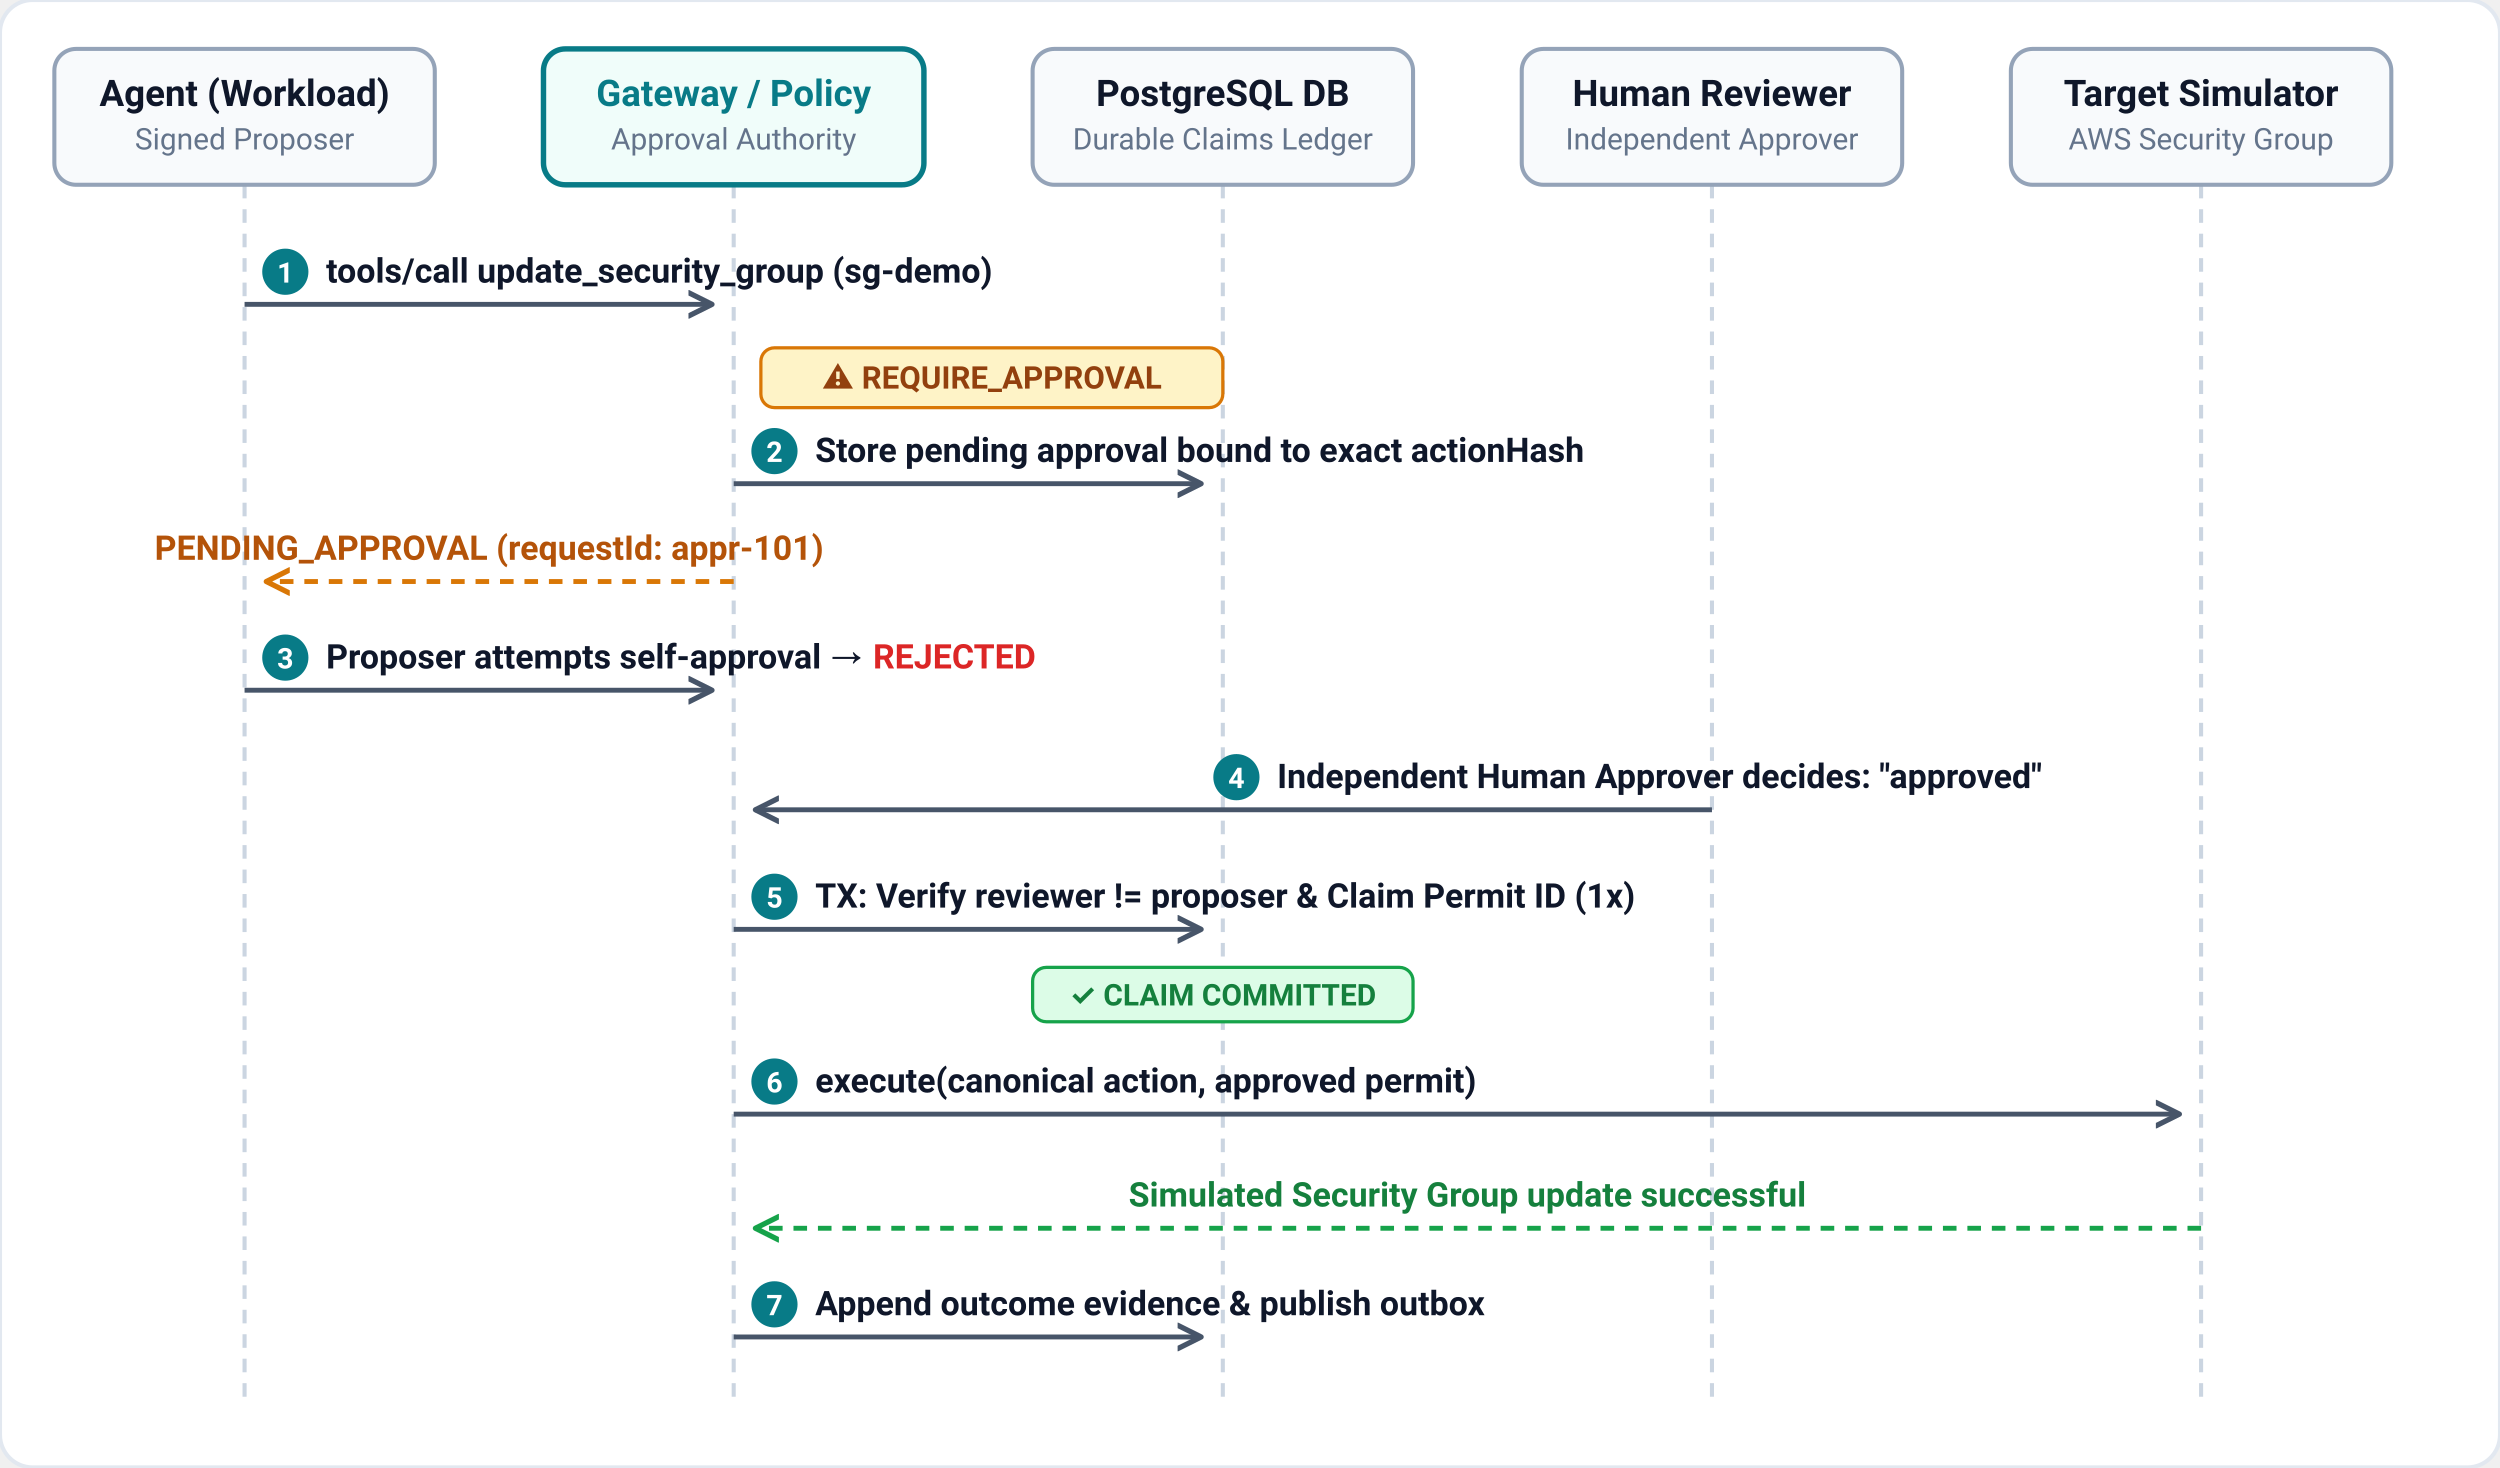
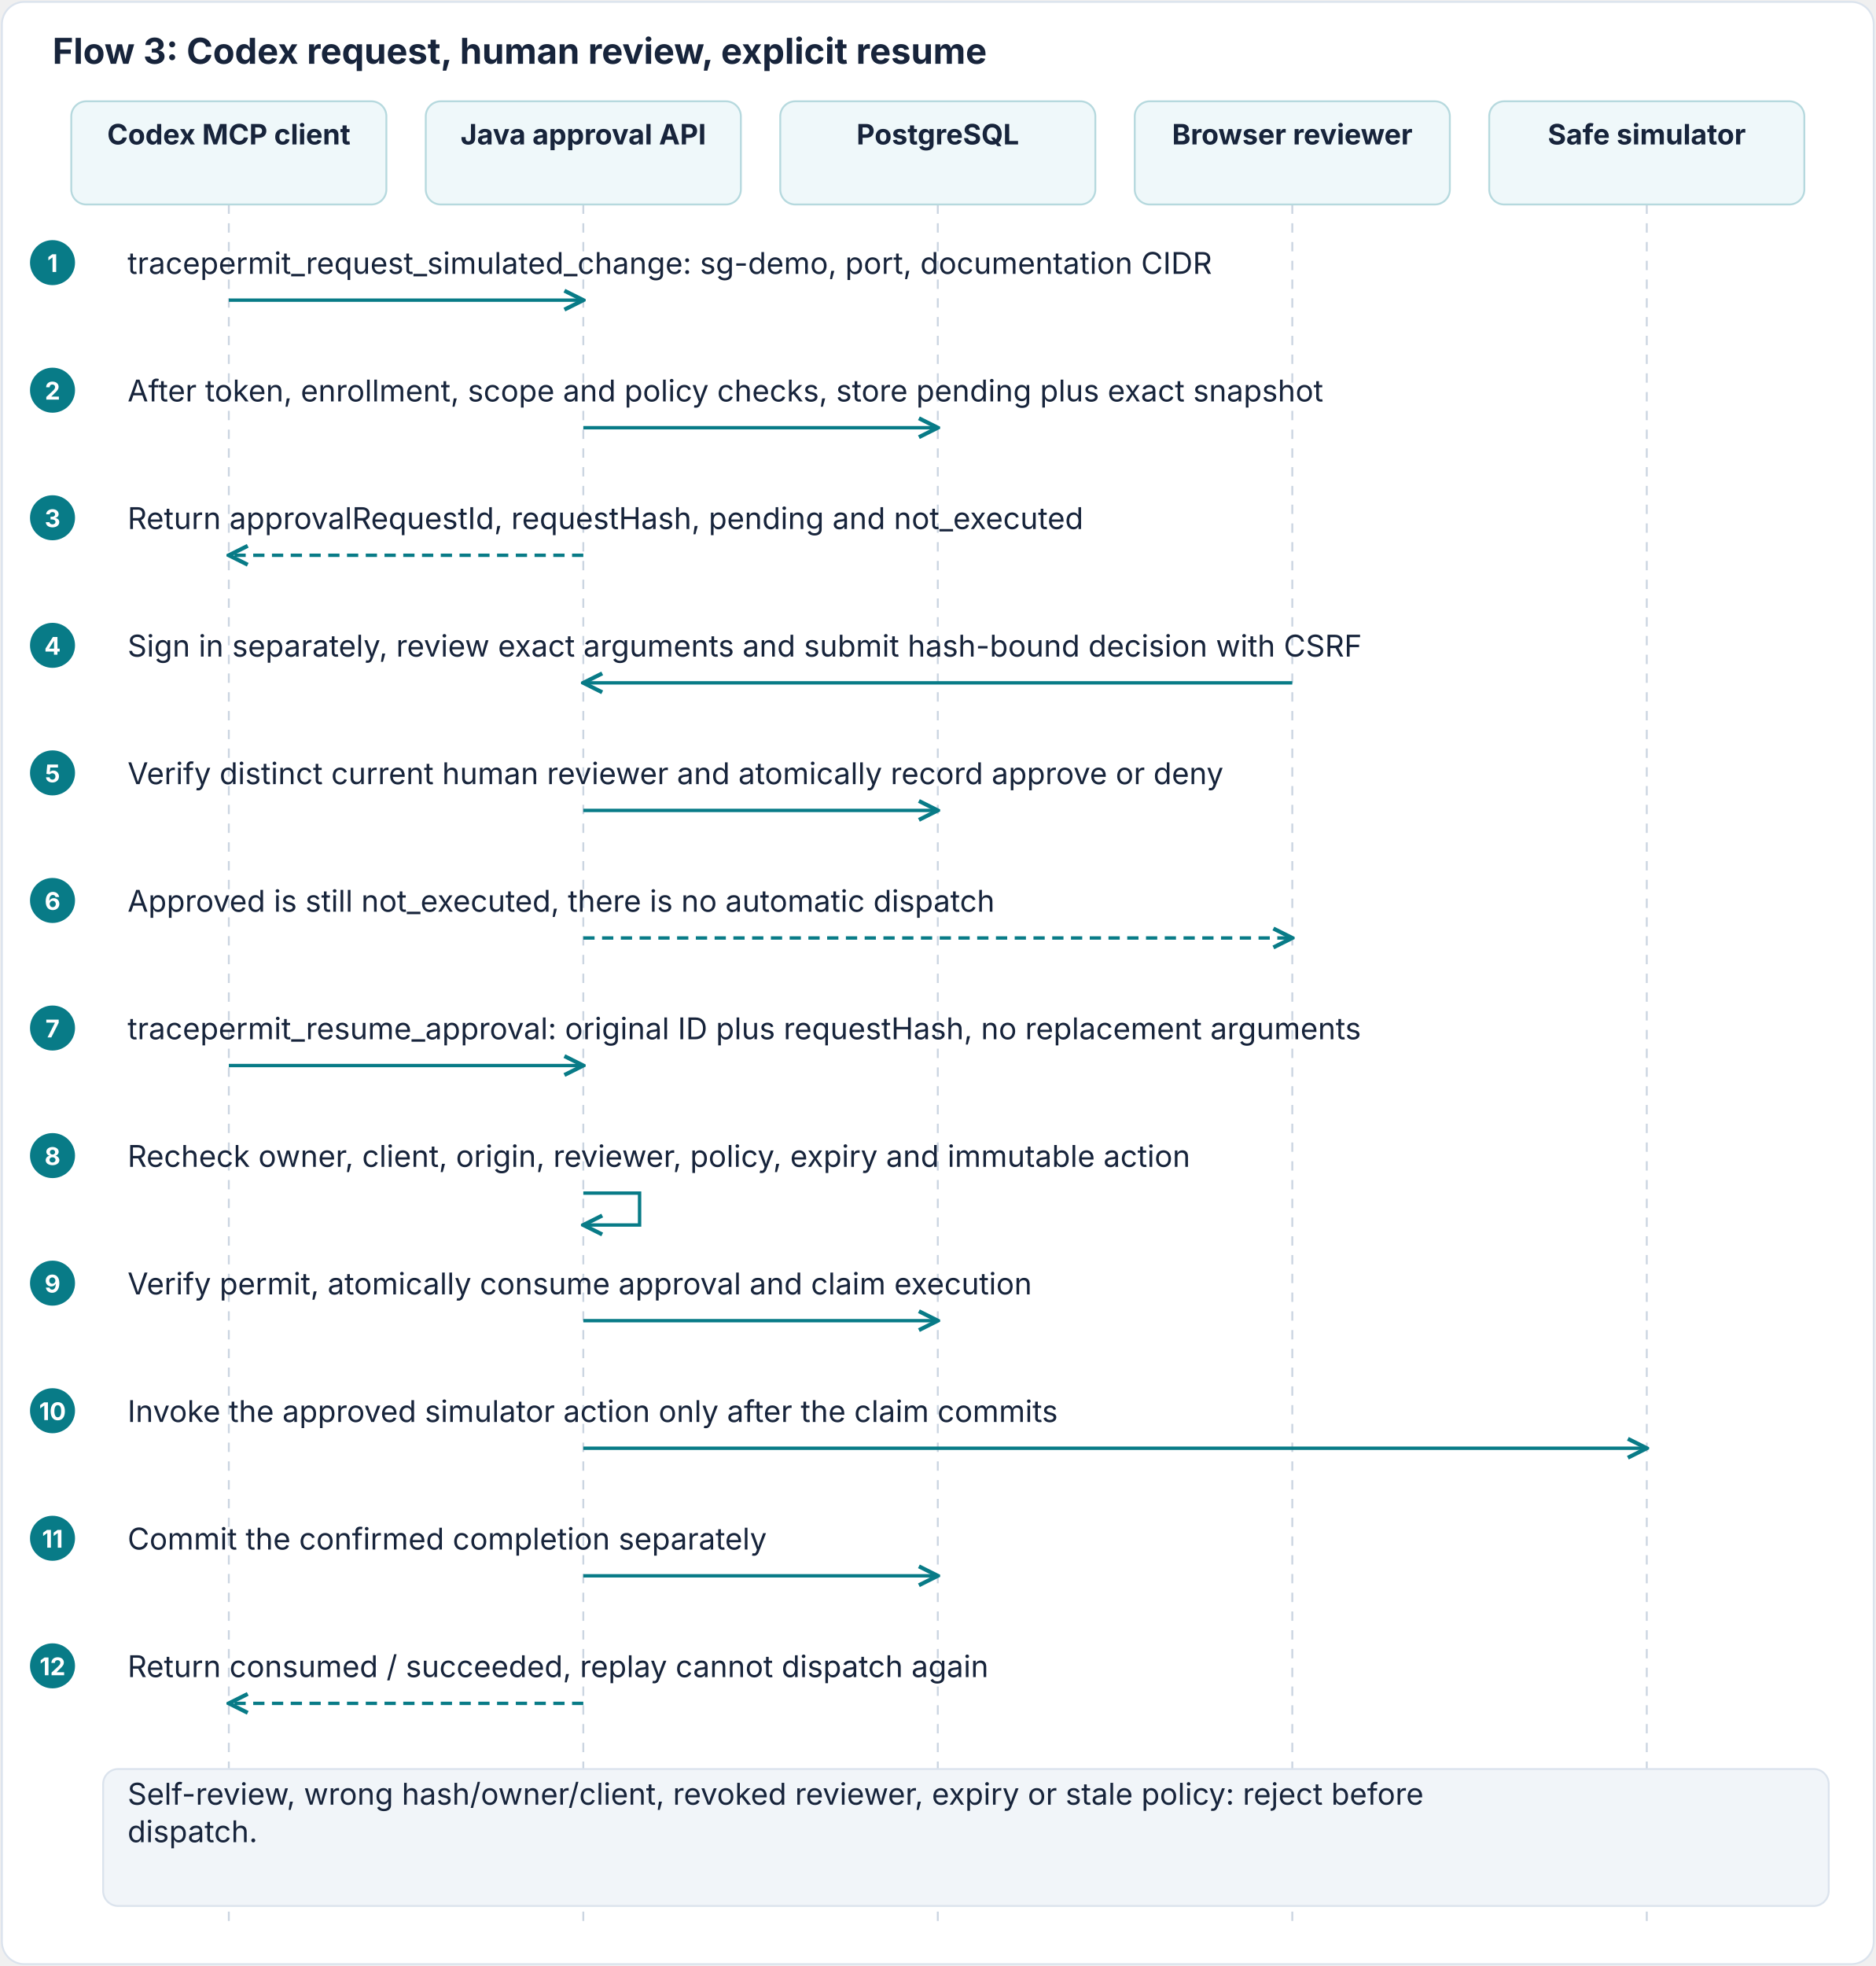
- <svg xmlns="http://www.w3.org/2000/svg" width="920" height="540" viewBox="0 0 920 540" role="img" aria-labelledby="f3-title f3-desc">
+ <svg xmlns="http://www.w3.org/2000/svg" width="1000" height="1048" viewBox="0 0 1000 1048" role="img" aria-labelledby="flow-3-human-approval-title flow-3-human-approval-desc">
  <defs>
-     <marker id="arrow" viewBox="0 0 10 10" refX="8" refY="5" markerWidth="6" markerHeight="6" orient="auto">
-       <path d="M0 1 L8 5 L0 9" fill="none" stroke="#475569" stroke-width="1.8" stroke-linecap="round" stroke-linejoin="round" />
+     <marker id="arrow" viewBox="0 0 10 10" refX="9" refY="5" markerWidth="7" markerHeight="7" orient="auto-start-reverse">
+       <path d="M1 1 L9 5 L1 9" fill="none" stroke="#087b87" stroke-width="1.7" />
    </marker>
-     <marker id="arrow-amber" viewBox="0 0 10 10" refX="8" refY="5" markerWidth="6" markerHeight="6" orient="auto">
-       <path d="M0 1 L8 5 L0 9" fill="none" stroke="#d97706" stroke-width="1.8" stroke-linecap="round" stroke-linejoin="round" />
-     </marker>
-     <marker id="arrow-green" viewBox="0 0 10 10" refX="8" refY="5" markerWidth="6" markerHeight="6" orient="auto">
-       <path d="M0 1 L8 5 L0 9" fill="none" stroke="#16a34a" stroke-width="1.8" stroke-linecap="round" stroke-linejoin="round" />
-     </marker>
-     <marker id="arrow-red" viewBox="0 0 10 10" refX="8" refY="5" markerWidth="6" markerHeight="6" orient="auto">
-       <path d="M0 1 L8 5 L0 9" fill="none" stroke="#dc2626" stroke-width="1.8" stroke-linecap="round" stroke-linejoin="round" />
-     </marker>
-     <style>
-       text { font-family: -apple-system, BlinkMacSystemFont, "Segoe UI", Roboto, Helvetica, Arial, sans-serif; }
-       .p-box { fill: #f8fafc; stroke: #94a3b8; stroke-width: 1.5; rx: 8px; }
-       .p-head { fill: #0f172a; font-size: 13.5px; font-weight: 750; text-anchor: middle; }
-       .p-sub { fill: #64748b; font-size: 11px; text-anchor: middle; }
-       .line { stroke: #cbd5e1; stroke-width: 1.5; stroke-dasharray: 5 4; }
-       .msg-line { stroke: #475569; stroke-width: 1.8; fill: none; }
-       .msg-dash { stroke: #475569; stroke-width: 1.8; stroke-dasharray: 5 4; fill: none; }
-       .msg-dash-amber { stroke: #d97706; stroke-width: 1.8; stroke-dasharray: 5 4; fill: none; }
-       .msg-dash-green { stroke: #16a34a; stroke-width: 1.8; stroke-dasharray: 5 4; fill: none; }
-       .msg-text { fill: #0f172a; font-size: 12.5px; font-weight: 600; }
-       .step-bg { fill: #087b87; }
-       .step-num { fill: #ffffff; font-size: 10.5px; font-weight: 750; text-anchor: middle; }
-       .badge-amber { fill: #fef3c7; stroke: #d97706; stroke-width: 1.2; rx: 5px; }
-       .badge-green { fill: #dcfce7; stroke: #16a34a; stroke-width: 1.2; rx: 5px; }
-     </style>
  </defs>
-   <rect width="920" height="540" rx="12" fill="#ffffff" stroke="#e2e8f0" stroke-width="1.5" />
-   <line x1="90" y1="68" x2="90" y2="515" class="line" />
-   <line x1="270" y1="68" x2="270" y2="515" class="line" />
-   <line x1="450" y1="68" x2="450" y2="515" class="line" />
-   <line x1="630" y1="68" x2="630" y2="515" class="line" />
-   <line x1="810" y1="68" x2="810" y2="515" class="line" />
-   <rect x="20" y="18" width="140" height="50" class="p-box" />
-   <text x="90" y="39" class="p-head">Agent (Workload)</text>
-   <text x="90" y="55" class="p-sub">Signed Proposer</text>
-   <rect x="200" y="18" width="140" height="50" class="p-box" style="stroke: #087b87; stroke-width: 2; fill: #f0fdfa;" />
-   <text x="270" y="39" class="p-head" style="fill: #087b87;">Gateway / Policy</text>
-   <text x="270" y="55" class="p-sub">Approval Authority</text>
-   <rect x="380" y="18" width="140" height="50" class="p-box" />
-   <text x="450" y="39" class="p-head">PostgreSQL DB</text>
-   <text x="450" y="55" class="p-sub">Durable Claims Ledger</text>
-   <rect x="560" y="18" width="140" height="50" class="p-box" />
-   <text x="630" y="39" class="p-head">Human Reviewer</text>
-   <text x="630" y="55" class="p-sub">Independent Approver</text>
-   <rect x="740" y="18" width="140" height="50" class="p-box" />
-   <text x="810" y="39" class="p-head">Target Simulator</text>
-   <text x="810" y="55" class="p-sub">AWS Security Group</text>
-   <circle cx="105" cy="100" r="8.5" class="step-bg" />
-   <text x="105" y="104" class="step-num">1</text>
-   <text x="120" y="104" class="msg-text">tools/call update_security_group (sg-demo)</text>
-   <line x1="90" y1="112" x2="262" y2="112" class="msg-line" marker-end="url(#arrow)" />
-   <rect x="280" y="128" width="170" height="22" class="badge-amber" />
-   <text x="365" y="143" text-anchor="middle" style="fill: #92400e; font-size: 11.5px; font-weight: 750;">⚠ REQUIRE_APPROVAL</text>
-   <circle cx="285" cy="166" r="8.5" class="step-bg" />
-   <text x="285" y="170" class="step-num">2</text>
-   <text x="300" y="170" class="msg-text">Store pending approval bound to exact actionHash</text>
-   <line x1="270" y1="178" x2="442" y2="178" class="msg-line" marker-end="url(#arrow)" />
-   <text x="180" y="206" text-anchor="middle" class="msg-text" style="fill: #b45309;">PENDING_APPROVAL (requestId: appr-101)</text>
-   <line x1="270" y1="214" x2="98" y2="214" class="msg-dash-amber" marker-end="url(#arrow-amber)" />
-   <circle cx="105" cy="242" r="8.5" class="step-bg" />
-   <text x="105" y="246" class="step-num">3</text>
-   <text x="120" y="246" class="msg-text">Proposer attempts self-approval → <tspan style="fill: #dc2626; font-weight: 750;">REJECTED</tspan>
-   </text>
-   <line x1="90" y1="254" x2="262" y2="254" class="msg-line" marker-end="url(#arrow)" />
-   <circle cx="455" cy="286" r="8.5" class="step-bg" />
-   <text x="455" y="290" class="step-num">4</text>
-   <text x="470" y="290" class="msg-text">Independent Human Approver decides: "approved"</text>
-   <line x1="630" y1="298" x2="278" y2="298" class="msg-line" marker-end="url(#arrow)" />
-   <circle cx="285" cy="330" r="8.5" class="step-bg" />
-   <text x="285" y="334" class="step-num">5</text>
-   <text x="300" y="334" class="msg-text">TX: Verify reviewer != proposer &amp; Claim Permit ID (1x)</text>
-   <line x1="270" y1="342" x2="442" y2="342" class="msg-line" marker-end="url(#arrow)" />
-   <rect x="380" y="356" width="140" height="20" class="badge-green" />
-   <text x="450" y="370" text-anchor="middle" style="fill: #15803d; font-size: 11px; font-weight: 750;">✓ CLAIM COMMITTED</text>
-   <circle cx="285" cy="398" r="8.5" class="step-bg" />
-   <text x="285" y="402" class="step-num">6</text>
-   <text x="300" y="402" class="msg-text">execute(canonical action, approved permit)</text>
-   <line x1="270" y1="410" x2="802" y2="410" class="msg-line" marker-end="url(#arrow)" />
-   <text x="540" y="444" text-anchor="middle" class="msg-text" style="fill: #15803d;">Simulated Security Group update successful</text>
-   <line x1="810" y1="452" x2="278" y2="452" class="msg-dash-green" marker-end="url(#arrow-green)" />
-   <circle cx="285" cy="480" r="8.5" class="step-bg" />
-   <text x="285" y="484" class="step-num">7</text>
-   <text x="300" y="484" class="msg-text">Append outcome evidence &amp; publish outbox</text>
-   <line x1="270" y1="492" x2="442" y2="492" class="msg-line" marker-end="url(#arrow)" />
+   <style>text{font-family:system-ui,-apple-system,BlinkMacSystemFont,"Segoe UI",sans-serif;fill:#17243b}.label{font-size:16px}.heading{font-size:15px;font-weight:650}.step{font-size:13px;font-weight:700;fill:white}.life{stroke:#cbd5e1;stroke-dasharray:5 5}.arrow{stroke:#087b87;stroke-width:1.8;fill:none;marker-end:url(#arrow)}</style>
+   <rect x="1" y="1" width="998" height="1046" rx="12" fill="white" stroke="#dbe3ed" />
+   <text x="28" y="34" font-size="19" font-weight="700">Flow 3: Codex request, human review, explicit resume</text>
+   <line x1="122" y1="109" x2="122" y2="1024" class="life" />
+   <rect x="38" y="54" width="168" height="55" rx="8" fill="#eff8fa" stroke="#b6d9de" />
+   <text x="122" y="77" text-anchor="middle" class="heading">Codex MCP client</text>
+   <line x1="311" y1="109" x2="311" y2="1024" class="life" />
+   <rect x="227" y="54" width="168" height="55" rx="8" fill="#eff8fa" stroke="#b6d9de" />
+   <text x="311" y="77" text-anchor="middle" class="heading">Java approval API</text>
+   <line x1="500" y1="109" x2="500" y2="1024" class="life" />
+   <rect x="416" y="54" width="168" height="55" rx="8" fill="#eff8fa" stroke="#b6d9de" />
+   <text x="500" y="77" text-anchor="middle" class="heading">PostgreSQL</text>
+   <line x1="689" y1="109" x2="689" y2="1024" class="life" />
+   <rect x="605" y="54" width="168" height="55" rx="8" fill="#eff8fa" stroke="#b6d9de" />
+   <text x="689" y="77" text-anchor="middle" class="heading">Browser reviewer</text>
+   <line x1="878" y1="109" x2="878" y2="1024" class="life" />
+   <rect x="794" y="54" width="168" height="55" rx="8" fill="#eff8fa" stroke="#b6d9de" />
+   <text x="878" y="77" text-anchor="middle" class="heading">Safe simulator</text>
+   <circle cx="28" cy="140" r="12" fill="#087b87" />
+   <text x="28" y="145" text-anchor="middle" class="step">1</text>
+   <text x="68" y="146" class="label">tracepermit_request_simulated_change: sg-demo, port, documentation CIDR</text>
+   <path d="M122 160 H311" class="arrow" />
+   <circle cx="28" cy="208" r="12" fill="#087b87" />
+   <text x="28" y="213" text-anchor="middle" class="step">2</text>
+   <text x="68" y="214" class="label">After token, enrollment, scope and policy checks, store pending plus exact snapshot</text>
+   <path d="M311 228 H500" class="arrow" />
+   <circle cx="28" cy="276" r="12" fill="#087b87" />
+   <text x="28" y="281" text-anchor="middle" class="step">3</text>
+   <text x="68" y="282" class="label">Return approvalRequestId, requestHash, pending and not_executed</text>
+   <path d="M311 296 H122" class="arrow" stroke-dasharray="6 4" />
+   <circle cx="28" cy="344" r="12" fill="#087b87" />
+   <text x="28" y="349" text-anchor="middle" class="step">4</text>
+   <text x="68" y="350" class="label">Sign in separately, review exact arguments and submit hash-bound decision with CSRF</text>
+   <path d="M689 364 H311" class="arrow" />
+   <circle cx="28" cy="412" r="12" fill="#087b87" />
+   <text x="28" y="417" text-anchor="middle" class="step">5</text>
+   <text x="68" y="418" class="label">Verify distinct current human reviewer and atomically record approve or deny</text>
+   <path d="M311 432 H500" class="arrow" />
+   <circle cx="28" cy="480" r="12" fill="#087b87" />
+   <text x="28" y="485" text-anchor="middle" class="step">6</text>
+   <text x="68" y="486" class="label">Approved is still not_executed, there is no automatic dispatch</text>
+   <path d="M311 500 H689" class="arrow" stroke-dasharray="6 4" />
+   <circle cx="28" cy="548" r="12" fill="#087b87" />
+   <text x="28" y="553" text-anchor="middle" class="step">7</text>
+   <text x="68" y="554" class="label">tracepermit_resume_approval: original ID plus requestHash, no replacement arguments</text>
+   <path d="M122 568 H311" class="arrow" />
+   <circle cx="28" cy="616" r="12" fill="#087b87" />
+   <text x="28" y="621" text-anchor="middle" class="step">8</text>
+   <text x="68" y="622" class="label">Recheck owner, client, origin, reviewer, policy, expiry and immutable action</text>
+   <path d="M311 636 h30 v17 h-30" class="arrow" />
+   <circle cx="28" cy="684" r="12" fill="#087b87" />
+   <text x="28" y="689" text-anchor="middle" class="step">9</text>
+   <text x="68" y="690" class="label">Verify permit, atomically consume approval and claim execution</text>
+   <path d="M311 704 H500" class="arrow" />
+   <circle cx="28" cy="752" r="12" fill="#087b87" />
+   <text x="28" y="757" text-anchor="middle" class="step">10</text>
+   <text x="68" y="758" class="label">Invoke the approved simulator action only after the claim commits</text>
+   <path d="M311 772 H878" class="arrow" />
+   <circle cx="28" cy="820" r="12" fill="#087b87" />
+   <text x="28" y="825" text-anchor="middle" class="step">11</text>
+   <text x="68" y="826" class="label">Commit the confirmed completion separately</text>
+   <path d="M311 840 H500" class="arrow" />
+   <circle cx="28" cy="888" r="12" fill="#087b87" />
+   <text x="28" y="893" text-anchor="middle" class="step">12</text>
+   <text x="68" y="894" class="label">Return consumed / succeeded, replay cannot dispatch again</text>
+   <path d="M311 908 H122" class="arrow" stroke-dasharray="6 4" />
+   <rect x="55" y="943" width="920" height="73" rx="8" fill="#f1f5f9" stroke="#dbe3ed" />
+   <text x="68" y="962" class="label">Self-review, wrong hash/owner/client, revoked reviewer, expiry or stale policy: reject before</text>
+   <text x="68" y="982" class="label">dispatch.</text>
</svg>
